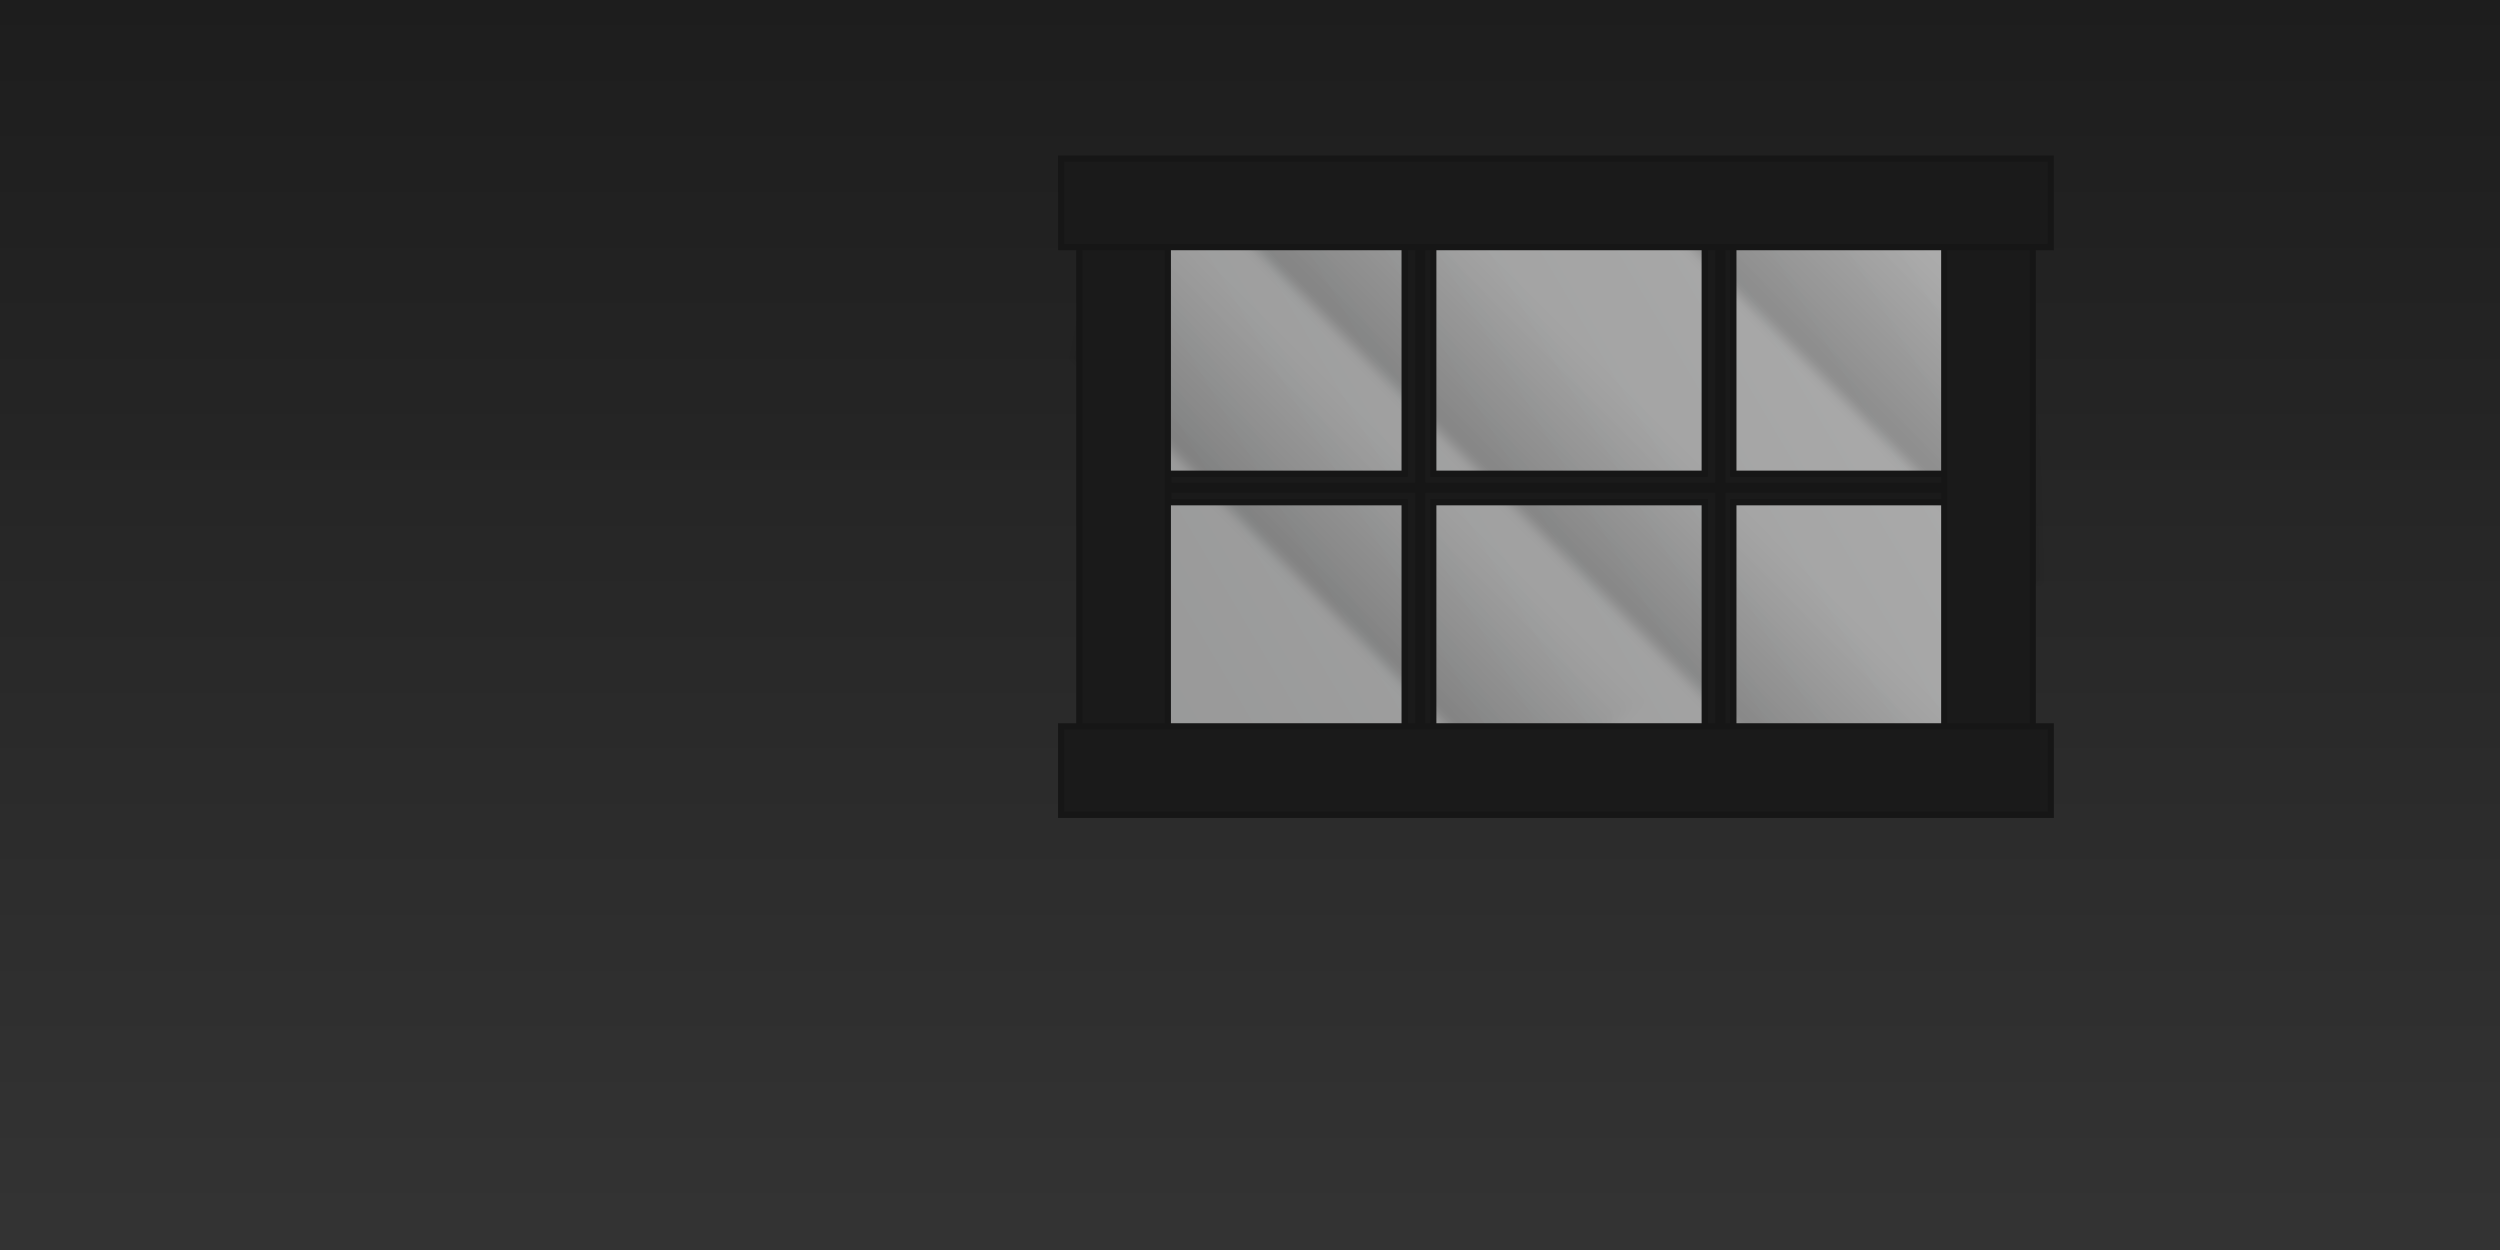
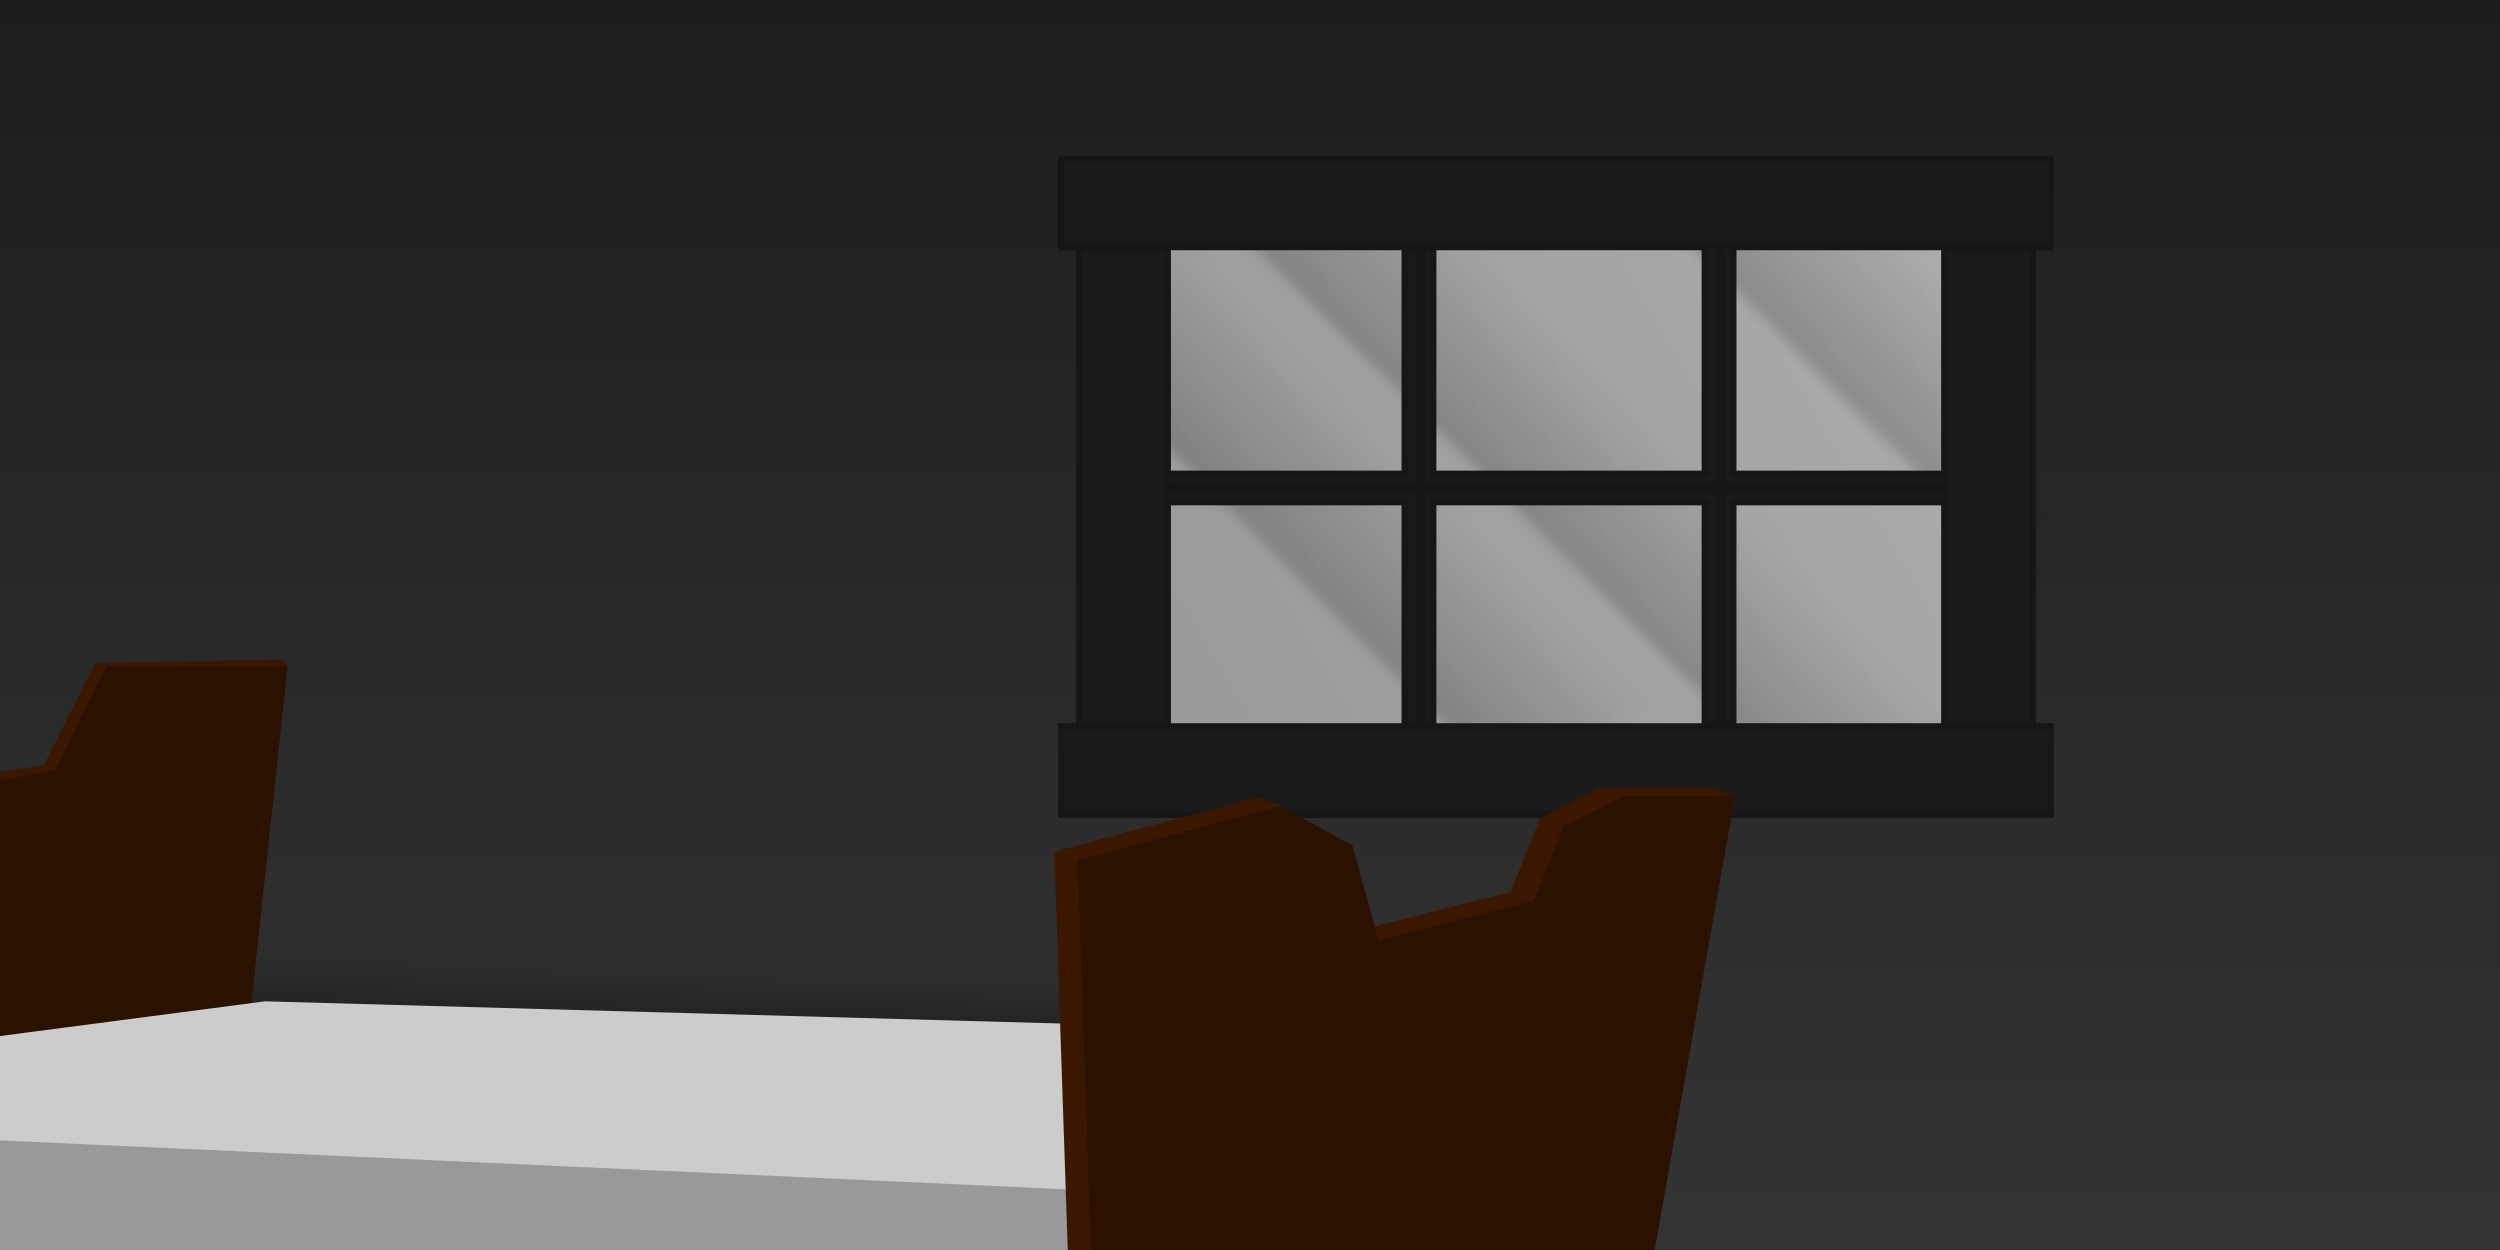
<svg xmlns="http://www.w3.org/2000/svg" xmlns:xlink="http://www.w3.org/1999/xlink" width="800" height="400" id="svg4341" version="1.1">
  <defs id="defs4343">
    <linearGradient xlink:href="#linearGradient5033" id="linearGradient4916" gradientUnits="userSpaceOnUse" gradientTransform="matrix(1.670155,0,0,1.614244,-569.0235,-1046.323)" x1="555" y1="98.5" x2="726" y2="196" />
    <linearGradient id="linearGradient5033">
      <stop style="stop-color:#161717;stop-opacity:1" offset="0" id="stop5035" />
      <stop style="stop-color:#454545;stop-opacity:1" offset="1" id="stop5037" />
    </linearGradient>
    <linearGradient xlink:href="#linearGradient6002" id="linearGradient6008" x1="783.878" y1="78.771" x2="784.889" y2="185.848" gradientUnits="userSpaceOnUse" gradientTransform="matrix(1.95098,0,0,1,-1813.652,-171.4829)" />
    <linearGradient id="linearGradient6002">
      <stop style="stop-color:#000000;stop-opacity:0.305" offset="0" id="stop6004" />
      <stop style="stop-color:#000000;stop-opacity:0" offset="1" id="stop6006" />
    </linearGradient>
    <filter color-interpolation-filters="sRGB" id="filter6042">
      <feGaussianBlur stdDeviation="3.879" id="feGaussianBlur6044" />
    </filter>
    <linearGradient xlink:href="#linearGradient6002" id="linearGradient6012" gradientUnits="userSpaceOnUse" gradientTransform="matrix(1.95098,0,0,1,-1611.509,-33.62575)" x1="783.878" y1="78.771" x2="784.889" y2="185.848" />
    <filter color-interpolation-filters="sRGB" id="filter6046">
      <feGaussianBlur stdDeviation="3.879" id="feGaussianBlur6048" />
    </filter>
    <linearGradient y2="185.848" x2="784.889" y1="78.771" x1="783.878" gradientTransform="matrix(1.95098,0,0,1,-1514.366,176.3742)" gradientUnits="userSpaceOnUse" id="linearGradient3530" xlink:href="#linearGradient6002" />
    <filter color-interpolation-filters="sRGB" id="filter6050">
      <feGaussianBlur stdDeviation="3.879" id="feGaussianBlur6052" />
    </filter>
    <linearGradient xlink:href="#linearGradient4403" id="linearGradient4409" x1="1366.208" y1="-3.335" x2="1366.208" y2="302.421" gradientUnits="userSpaceOnUse" />
    <linearGradient id="linearGradient4403">
      <stop style="stop-color:#191919;stop-opacity:1" offset="0" id="stop4405" />
      <stop style="stop-color:#333333;stop-opacity:1" offset="1" id="stop4407" />
    </linearGradient>
    <linearGradient gradientTransform="matrix(1.512372,0,0,1.513472,-2288.823,585.3538)" y2="302.421" x2="1366.208" y1="-3.335" x1="1366.208" gradientUnits="userSpaceOnUse" id="linearGradient4608" xlink:href="#linearGradient4403" />
+     <filter id="filter5219">
+       <feGaussianBlur stdDeviation="2.517" id="feGaussianBlur5221" />
+     </filter>
+     <filter id="filter5266" x="-0.028" width="1.056" y="-0.14" height="1.28">
+       <feGaussianBlur stdDeviation="4.925" id="feGaussianBlur5268" />
+     </filter>
  </defs>
  <g id="layer1" transform="translate(0,-652.3622)">
    <path style="fill:url(#linearGradient4608);fill-opacity:1;stroke:none" d="m -6.462,1060.274 817.935,0 0,-420.385 -817.935,0 z m 354.034,-332.795 287.918,0 0,169.509 -287.918,0 z" id="rect3782" />
+     <path style="fill:#3c1700;fill-opacity:1;stroke:none" d="m 89.883,863.332 -59.44,1.239 -16.45,32.672 -78.651,11.517 -5.509,-45.166 -7.776,0.185 -79.57,22.25 5.9,200.761 218.701,-66.238 25.039,-155.16 z" id="path5264" />
+     <path id="path4705" d="m -37.857,1007.102 103.571,-13.571 255.714,7.143 28.571,18.571 -1.429,58.572 -414.286,-22.857 -3.405,-32.738 z" style="opacity:0.274;fill:#000000;fill-opacity:1;stroke:none;filter:url(#filter5266)" transform="matrix(1.387372,0,0,1.387372,-6.370407,-411.9174)" />
+     <path id="path4701" d="m 92.013,865.562 -57.954,0 -16.45,33.415 -73.944,12.557 -13.285,-47.756 -83.038,22.25 5.9,200.761 222.17,-66.238 z" style="fill:#2b1100;fill-opacity:1;stroke:none" />
    <g transform="matrix(0.4730574,0,0,-0.4714401,506.6905,866.476)" id="g6054">
      <path transform="matrix(0.7071068,-0.7071068,0.7071068,0.7071068,0,0)" style="opacity:0.65;fill:url(#linearGradient6008);fill-opacity:1;stroke:none;filter:url(#filter6042)" d="m -389.63,-91.92 430.489,-0.791 0,114.147 -510.062,0 z" id="rect5492" />
      <path transform="matrix(0.7071068,-0.7071068,0.7071068,0.7071068,0,0)" style="opacity:0.65;fill:url(#linearGradient6012);fill-opacity:1;stroke:none;filter:url(#filter6046)" d="m -360.059,45.146 547.959,0 55.102,114.147 -574.067,-0.758 -28.237,-27.727 z" id="rect6010" />
      <path transform="matrix(0.7071068,-0.7071068,0.7071068,0.7071068,0,0)" style="opacity:0.65;fill:url(#linearGradient3530);fill-opacity:1;stroke:none;filter:url(#filter6050)" d="M -226.74,255.049 176.204,253.973 61.813,368.179 -111.749,368.775 z" id="rect6014" />
    </g>
    <rect style="opacity:0.442;fill:url(#linearGradient4916);fill-opacity:1;stroke:none" id="rect5031" width="258.874" height="159.81" x="368.768" y="-889.742" transform="scale(1,-1)" />
    <path style="fill:#1a1a1a;fill-opacity:1;stroke:#161616;stroke-width:2;stroke-linejoin:miter;stroke-miterlimit:4;stroke-opacity:1" d="m 449.493,885.847 0,-72.779 -75.665,0 0,-9.104 75.665,0 0,-73.779 9.152,0 0,73.779 86.871,0 0,-73.779 9.152,0 0,73.779 67.966,0 0,9.104 -67.966,0 0,72.779 -9.152,0 0,-72.779 -86.871,0 0,72.779 z" id="rect5041" />
    <path style="fill:#161616;fill-opacity:1;stroke:#161616;stroke-width:2;stroke-linejoin:miter;stroke-miterlimit:4;stroke-opacity:1" d="m 453.857,886.342 0,-77.27 -80.901,0 0,-1.251 80.901,0 0,-84.218 1.296,0 0,84.218 94.723,0 0,-84.218 1.296,0 0,84.218 71.458,0 0,1.251 -71.458,0 0,77.27 -1.296,0 0,-77.27 -94.723,0 0,77.27 z" id="path3346" />
    <path id="path5338" d="m 650.474,891.249 -28.307,0 0,-162.265 28.307,0 z" style="fill:#1a1a1a;fill-opacity:1;stroke:#161616;stroke-width:2;stroke-linejoin:miter;stroke-miterlimit:4;stroke-opacity:1" />
    <path style="fill:#1a1a1a;fill-opacity:1;stroke:#161616;stroke-width:2;stroke-linejoin:miter;stroke-miterlimit:4;stroke-opacity:1" d="m 373.698,891.249 -28.307,0 0,-162.265 28.307,0 z" id="path5336" />
    <path style="fill:#1a1a1a;fill-opacity:1;stroke:#161616;stroke-width:2;stroke-linejoin:miter;stroke-miterlimit:4;stroke-opacity:1" d="m 339.566,913.108 0,-28.311 316.678,0 0,28.311 z" id="path5334" />
    <path id="path5332" d="m 339.566,731.435 0,-28.311 316.678,0 0,28.311 z" style="fill:#1a1a1a;fill-opacity:1;stroke:#161616;stroke-width:2;stroke-linejoin:miter;stroke-miterlimit:4;stroke-opacity:1" />
+     <path style="fill:#cccccc;fill-opacity:1;stroke:none" d="m -58.892,991.614 143.692,-18.829 354.771,9.91 39.639,25.765 -1.982,81.26 -574.768,-31.711 -4.724,-45.42 z" id="rect4693" />
+     <path id="path4699" d="m 351.399,1081.242 -0.684,18.43 -470.725,-25.014 -0.345,-17.676 z" style="fill:#2b1100;fill-opacity:1;stroke:none" />
+     <path id="path4703" d="m 369.884,1083.799 -467.425,-25.789 -4.724,-45.42 470.81,21.621 z" style="fill:#999999;fill-opacity:1;stroke:none" />
+     <path id="path5241" d="m 547.767,904.408 -35.784,0 -19.178,9.81 -9.443,23.605 -49.658,12.557 -8.38,-30.238 -15.574,-10.059 -7.456,-2.602 -64.914,17.394 5.9,174.798 177.073,-37.5 34.762,-154.965 z" style="fill:#3c1700;fill-opacity:1;stroke:none" />
+     <path style="fill:#2b1100;fill-opacity:1;stroke:none" d="m 555.199,907.183 -35.784,0 -19.178,9.81 -9.443,23.605 -49.658,12.557 -8.38,-30.238 -23.03,-12.662 -64.914,17.394 0.91,26.542 4.99,145.481 177.073,-37.5 z" id="rect4696" />
  </g>
</svg>
